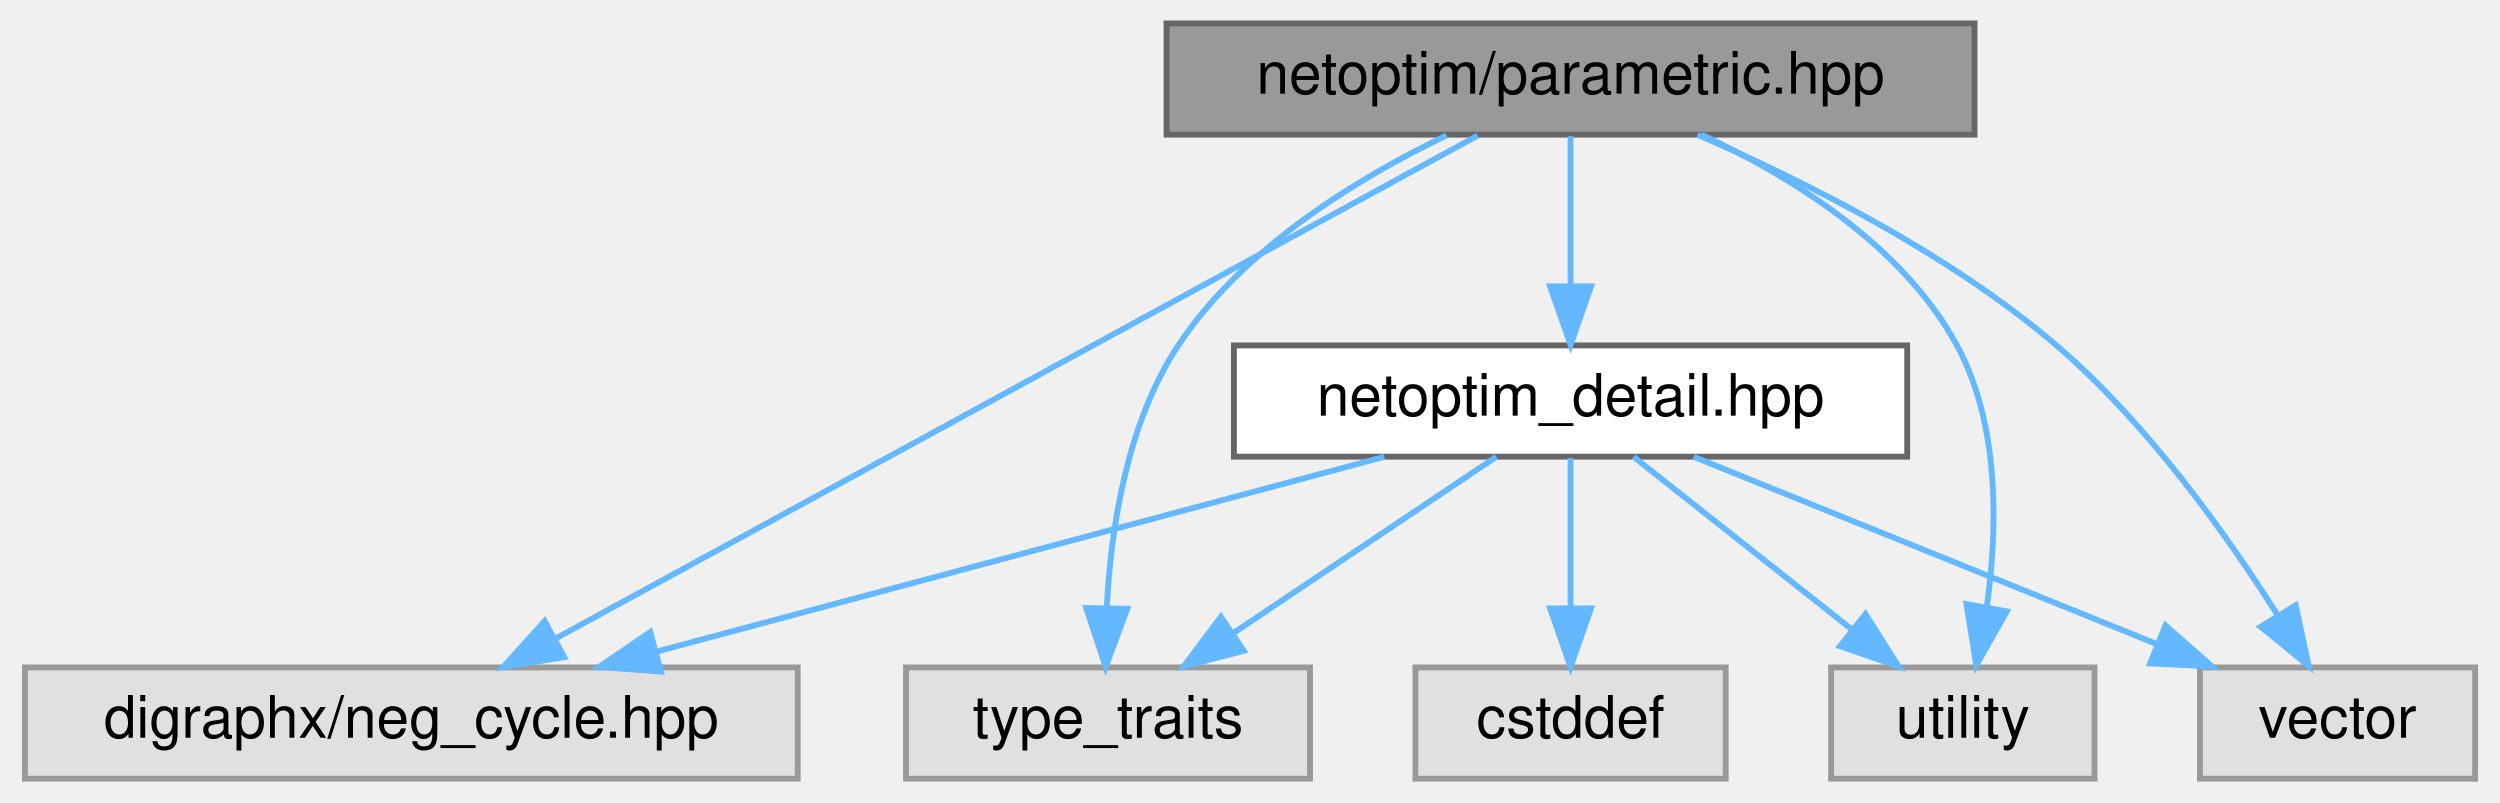
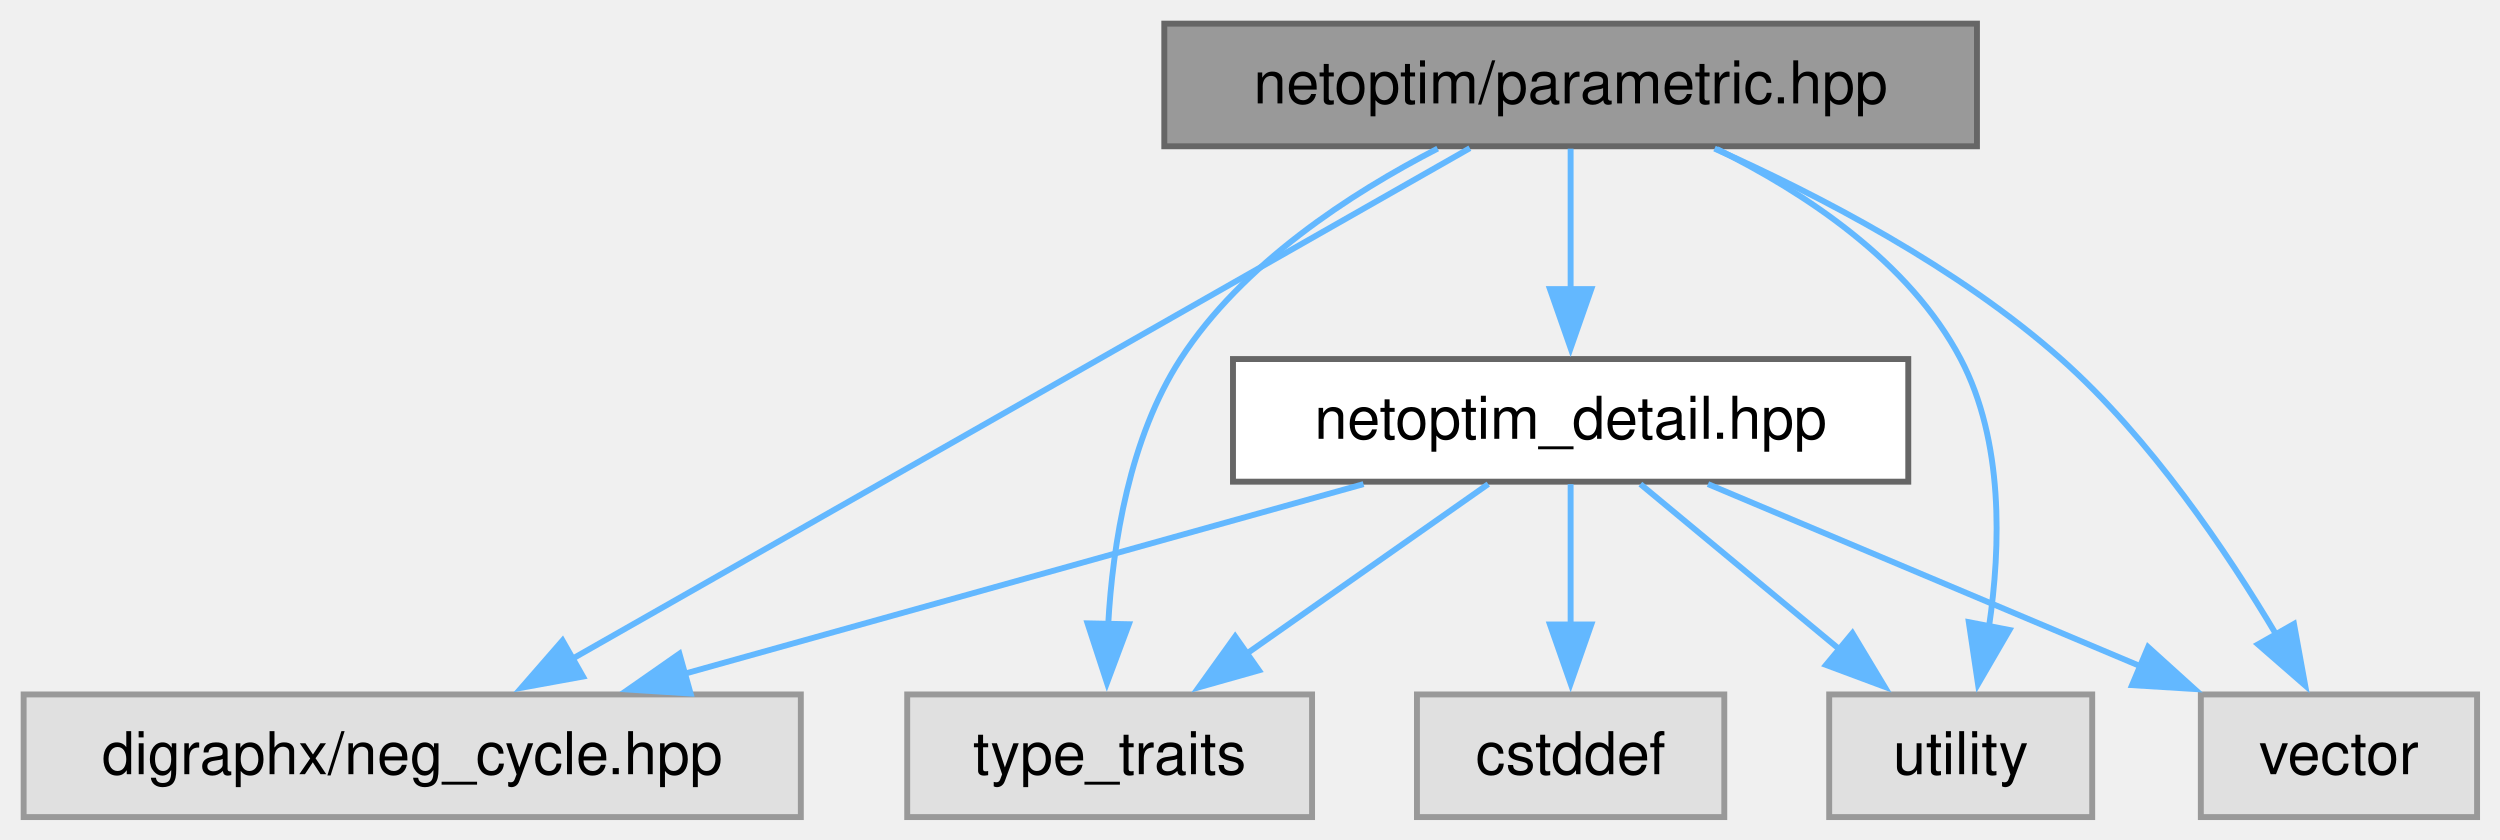
- <svg xmlns="http://www.w3.org/2000/svg" xmlns:xlink="http://www.w3.org/1999/xlink" width="427pt" height="137pt" viewBox="0.00 0.00 426.50 137.00">
-   <g id="graph0" class="graph" transform="scale(1 1) rotate(0) translate(4 133)">
+ <svg xmlns="http://www.w3.org/2000/svg" xmlns:xlink="http://www.w3.org/1999/xlink" width="423pt" height="142pt" viewBox="0.00 0.00 423.00 142.00">
+   <g id="graph0" class="graph" transform="scale(1 1) rotate(0) translate(4 138.25)">
    <g id="Node000001" class="node">
      <g id="a_Node000001">
        <a xlink:title="Maximum parametric problem solver for network optimization.">
-           <polygon fill="#999999" stroke="#666666" points="333,-129 195,-129 195,-110 333,-110 333,-129" />
-           <text text-anchor="middle" x="264" y="-117" font-family="Helvetica,sans-Serif" font-size="10.00">netoptim/parametric.hpp</text>
+           <polygon fill="#999999" stroke="#666666" points="330.5,-134.25 193,-134.25 193,-113.5 330.5,-113.5 330.5,-134.25" />
+           <text xml:space="preserve" text-anchor="middle" x="261.75" y="-120.75" font-family="Helvetica,sans-Serif" font-size="10.00">netoptim/parametric.hpp</text>
        </a>
      </g>
    </g>
    <g id="Node000002" class="node">
      <g id="a_Node000002">
        <a xlink:title=" ">
-           <polygon fill="#e0e0e0" stroke="#999999" points="132,-19 0,-19 0,0 132,0 132,-19" />
-           <text text-anchor="middle" x="66" y="-7" font-family="Helvetica,sans-Serif" font-size="10.00">digraphx/neg_cycle.hpp</text>
+           <polygon fill="#e0e0e0" stroke="#999999" points="131.5,-20.75 0,-20.75 0,0 131.5,0 131.5,-20.75" />
+           <text xml:space="preserve" text-anchor="middle" x="65.75" y="-7.25" font-family="Helvetica,sans-Serif" font-size="10.00">digraphx/neg_cycle.hpp</text>
        </a>
      </g>
    </g>
    <g id="edge1_Node000001_Node000002" class="edge">
      <g id="a_edge1_Node000001_Node000002">
        <a xlink:title=" ">
-           <path fill="none" stroke="#63b8ff" d="M248.13,-109.84C213.65,-91.04 131.69,-46.33 90.51,-23.87" />
-           <polygon fill="#63b8ff" stroke="#63b8ff" points="92.12,-20.76 81.67,-19.05 88.77,-26.91 92.12,-20.76" />
+           <path fill="none" stroke="#63b8ff" d="M244.7,-113.18C210.6,-93.78 133.76,-50.06 92.75,-26.73" />
+           <polygon fill="#63b8ff" stroke="#63b8ff" points="94.64,-23.78 84.22,-21.88 91.18,-29.87 94.64,-23.78" />
        </a>
      </g>
    </g>
    <g id="Node000003" class="node">
      <g id="a_Node000003">
        <a xlink:title=" ">
-           <polygon fill="#e0e0e0" stroke="#999999" points="219.5,-19 150.5,-19 150.5,0 219.5,0 219.5,-19" />
-           <text text-anchor="middle" x="185" y="-7" font-family="Helvetica,sans-Serif" font-size="10.00">type_traits</text>
+           <polygon fill="#e0e0e0" stroke="#999999" points="218,-20.75 149.5,-20.75 149.5,0 218,0 218,-20.75" />
+           <text xml:space="preserve" text-anchor="middle" x="183.75" y="-7.25" font-family="Helvetica,sans-Serif" font-size="10.00">type_traits</text>
        </a>
      </g>
    </g>
    <g id="edge2_Node000001_Node000003" class="edge">
      <g id="a_edge2_Node000001_Node000003">
        <a xlink:title=" ">
-           <path fill="none" stroke="#63b8ff" d="M242.81,-109.87C227.65,-102.58 208.04,-90.64 197,-74 188.18,-60.71 185.46,-42.59 184.78,-29.11" />
-           <polygon fill="#63b8ff" stroke="#63b8ff" points="188.28,-29.02 184.6,-19.08 181.28,-29.15 188.28,-29.02" />
+           <path fill="none" stroke="#63b8ff" d="M239.25,-113.11C224.53,-105.54 206.17,-93.61 195.75,-77.5 187.12,-64.15 184.27,-46.27 183.5,-32.47" />
+           <polygon fill="#63b8ff" stroke="#63b8ff" points="187.01,-32.63 183.3,-22.71 180.01,-32.78 187.01,-32.63" />
        </a>
      </g>
    </g>
    <g id="Node000004" class="node">
      <g id="a_Node000004">
        <a xlink:title=" ">
-           <polygon fill="#e0e0e0" stroke="#999999" points="353.5,-19 308.5,-19 308.5,0 353.5,0 353.5,-19" />
-           <text text-anchor="middle" x="331" y="-7" font-family="Helvetica,sans-Serif" font-size="10.00">utility</text>
+           <polygon fill="#e0e0e0" stroke="#999999" points="350,-20.75 305.5,-20.75 305.5,0 350,0 350,-20.75" />
+           <text xml:space="preserve" text-anchor="middle" x="327.75" y="-7.25" font-family="Helvetica,sans-Serif" font-size="10.00">utility</text>
        </a>
      </g>
    </g>
    <g id="edge3_Node000001_Node000004" class="edge">
      <g id="a_edge3_Node000001_Node000004">
        <a xlink:title=" ">
-           <path fill="none" stroke="#63b8ff" d="M286.37,-110C301.64,-102.89 320.72,-91.13 330,-74 337.39,-60.37 336.96,-42.55 335.08,-29.26" />
-           <polygon fill="#63b8ff" stroke="#63b8ff" points="338.51,-28.57 333.29,-19.35 331.62,-29.82 338.51,-28.57" />
+           <path fill="none" stroke="#63b8ff" d="M286.52,-113.02C301.4,-105.65 319.08,-93.99 327.75,-77.5 335.03,-63.65 334.56,-45.81 332.53,-32.15" />
+           <polygon fill="#63b8ff" stroke="#63b8ff" points="336,-31.66 330.68,-22.5 329.12,-32.98 336,-31.66" />
        </a>
      </g>
    </g>
    <g id="Node000005" class="node">
      <g id="a_Node000005">
        <a xlink:title=" ">
-           <polygon fill="#e0e0e0" stroke="#999999" points="418.5,-19 371.5,-19 371.5,0 418.5,0 418.5,-19" />
-           <text text-anchor="middle" x="395" y="-7" font-family="Helvetica,sans-Serif" font-size="10.00">vector</text>
+           <polygon fill="#e0e0e0" stroke="#999999" points="415.12,-20.75 368.38,-20.75 368.38,0 415.12,0 415.12,-20.75" />
+           <text xml:space="preserve" text-anchor="middle" x="391.75" y="-7.25" font-family="Helvetica,sans-Serif" font-size="10.00">vector</text>
        </a>
      </g>
    </g>
    <g id="edge4_Node000001_Node000005" class="edge">
      <g id="a_edge4_Node000001_Node000005">
        <a xlink:title=" ">
-           <path fill="none" stroke="#63b8ff" d="M285.68,-109.98C303.41,-102.32 328.49,-89.84 347,-74 362.53,-60.71 376.13,-41.59 384.85,-27.8" />
-           <polygon fill="#63b8ff" stroke="#63b8ff" points="387.85,-29.61 390.08,-19.25 381.88,-25.96 387.85,-29.61" />
+           <path fill="none" stroke="#63b8ff" d="M286.1,-113.11C303.69,-105.26 327.32,-92.99 344.75,-77.5 359.85,-64.08 372.78,-44.94 381.24,-30.7" />
+           <polygon fill="#63b8ff" stroke="#63b8ff" points="384.14,-32.68 386.04,-22.26 378.05,-29.22 384.14,-32.68" />
        </a>
      </g>
    </g>
    <g id="Node000006" class="node">
      <g id="a_Node000006">
        <a xlink:href="netoptim__detail_8hpp.html" target="_top" xlink:title="Internal implementation helpers shared by the netoptim algorithms.">
-           <polygon fill="white" stroke="#666666" points="321.5,-74 206.5,-74 206.5,-55 321.5,-55 321.5,-74" />
-           <text text-anchor="middle" x="264" y="-62" font-family="Helvetica,sans-Serif" font-size="10.00">netoptim_detail.hpp</text>
+           <polygon fill="white" stroke="#666666" points="318.88,-77.5 204.62,-77.5 204.62,-56.75 318.88,-56.75 318.88,-77.5" />
+           <text xml:space="preserve" text-anchor="middle" x="261.75" y="-64" font-family="Helvetica,sans-Serif" font-size="10.00">netoptim_detail.hpp</text>
        </a>
      </g>
    </g>
    <g id="edge5_Node000001_Node000006" class="edge">
      <g id="a_edge5_Node000001_Node000006">
        <a xlink:title=" ">
-           <path fill="none" stroke="#63b8ff" d="M264,-109.75C264,-102.8 264,-92.85 264,-84.13" />
-           <polygon fill="#63b8ff" stroke="#63b8ff" points="267.5,-84.09 264,-74.09 260.5,-84.09 267.5,-84.09" />
+           <path fill="none" stroke="#63b8ff" d="M261.75,-113.09C261.75,-106.47 261.75,-97.47 261.75,-89.27" />
+           <polygon fill="#63b8ff" stroke="#63b8ff" points="265.25,-89.34 261.75,-79.34 258.25,-89.34 265.25,-89.34" />
        </a>
      </g>
    </g>
    <g id="edge7_Node000006_Node000002" class="edge">
      <g id="a_edge7_Node000006_Node000002">
        <a xlink:title=" ">
-           <path fill="none" stroke="#63b8ff" d="M232.19,-54.98C198.51,-45.97 145.2,-31.7 108.08,-21.76" />
-           <polygon fill="#63b8ff" stroke="#63b8ff" points="108.63,-18.29 98.06,-19.08 106.82,-25.05 108.63,-18.29" />
+           <path fill="none" stroke="#63b8ff" d="M226.71,-56.34C194.62,-47.37 146.9,-34.04 111.75,-24.23" />
+           <polygon fill="#63b8ff" stroke="#63b8ff" points="112.85,-20.9 102.28,-21.58 110.96,-27.64 112.85,-20.9" />
        </a>
      </g>
    </g>
    <g id="edge8_Node000006_Node000003" class="edge">
      <g id="a_edge8_Node000006_Node000003">
        <a xlink:title=" ">
-           <path fill="none" stroke="#63b8ff" d="M251.31,-54.98C239.17,-46.84 220.64,-34.41 206.25,-24.76" />
-           <polygon fill="#63b8ff" stroke="#63b8ff" points="208.18,-21.84 197.92,-19.17 204.28,-27.65 208.18,-21.84" />
+           <path fill="none" stroke="#63b8ff" d="M247.81,-56.34C236.38,-48.32 219.98,-36.81 206.64,-27.44" />
+           <polygon fill="#63b8ff" stroke="#63b8ff" points="209.01,-24.83 198.81,-21.95 204.99,-30.56 209.01,-24.83" />
        </a>
      </g>
    </g>
    <g id="edge9_Node000006_Node000004" class="edge">
      <g id="a_edge9_Node000006_Node000004">
        <a xlink:title=" ">
-           <path fill="none" stroke="#63b8ff" d="M274.76,-54.98C284.77,-47.07 299.89,-35.11 311.93,-25.58" />
-           <polygon fill="#63b8ff" stroke="#63b8ff" points="314.37,-28.12 320.04,-19.17 310.03,-22.63 314.37,-28.12" />
+           <path fill="none" stroke="#63b8ff" d="M273.55,-56.34C282.93,-48.55 296.29,-37.47 307.39,-28.26" />
+           <polygon fill="#63b8ff" stroke="#63b8ff" points="309.43,-31.12 314.89,-22.04 304.96,-25.74 309.43,-31.12" />
        </a>
      </g>
    </g>
    <g id="edge10_Node000006_Node000005" class="edge">
      <g id="a_edge10_Node000006_Node000005">
        <a xlink:title=" ">
-           <path fill="none" stroke="#63b8ff" d="M285.05,-54.98C306.41,-46.34 339.7,-32.87 364.06,-23.02" />
-           <polygon fill="#63b8ff" stroke="#63b8ff" points="365.61,-26.17 373.57,-19.17 362.99,-19.68 365.61,-26.17" />
+           <path fill="none" stroke="#63b8ff" d="M284.99,-56.34C305.42,-47.73 335.39,-35.11 358.38,-25.43" />
+           <polygon fill="#63b8ff" stroke="#63b8ff" points="359.46,-28.77 367.31,-21.67 356.74,-22.32 359.46,-28.77" />
        </a>
      </g>
    </g>
    <g id="Node000007" class="node">
      <g id="a_Node000007">
        <a xlink:title=" ">
-           <polygon fill="#e0e0e0" stroke="#999999" points="290.5,-19 237.5,-19 237.5,0 290.5,0 290.5,-19" />
-           <text text-anchor="middle" x="264" y="-7" font-family="Helvetica,sans-Serif" font-size="10.00">cstddef</text>
+           <polygon fill="#e0e0e0" stroke="#999999" points="287.75,-20.75 235.75,-20.75 235.75,0 287.75,0 287.75,-20.75" />
+           <text xml:space="preserve" text-anchor="middle" x="261.75" y="-7.25" font-family="Helvetica,sans-Serif" font-size="10.00">cstddef</text>
        </a>
      </g>
    </g>
    <g id="edge6_Node000006_Node000007" class="edge">
      <g id="a_edge6_Node000006_Node000007">
        <a xlink:title=" ">
-           <path fill="none" stroke="#63b8ff" d="M264,-54.75C264,-47.8 264,-37.85 264,-29.13" />
-           <polygon fill="#63b8ff" stroke="#63b8ff" points="267.5,-29.09 264,-19.09 260.5,-29.09 267.5,-29.09" />
+           <path fill="none" stroke="#63b8ff" d="M261.75,-56.34C261.75,-49.72 261.75,-40.72 261.75,-32.52" />
+           <polygon fill="#63b8ff" stroke="#63b8ff" points="265.25,-32.59 261.75,-22.59 258.25,-32.59 265.25,-32.59" />
        </a>
      </g>
    </g>
  </g>
</svg>
